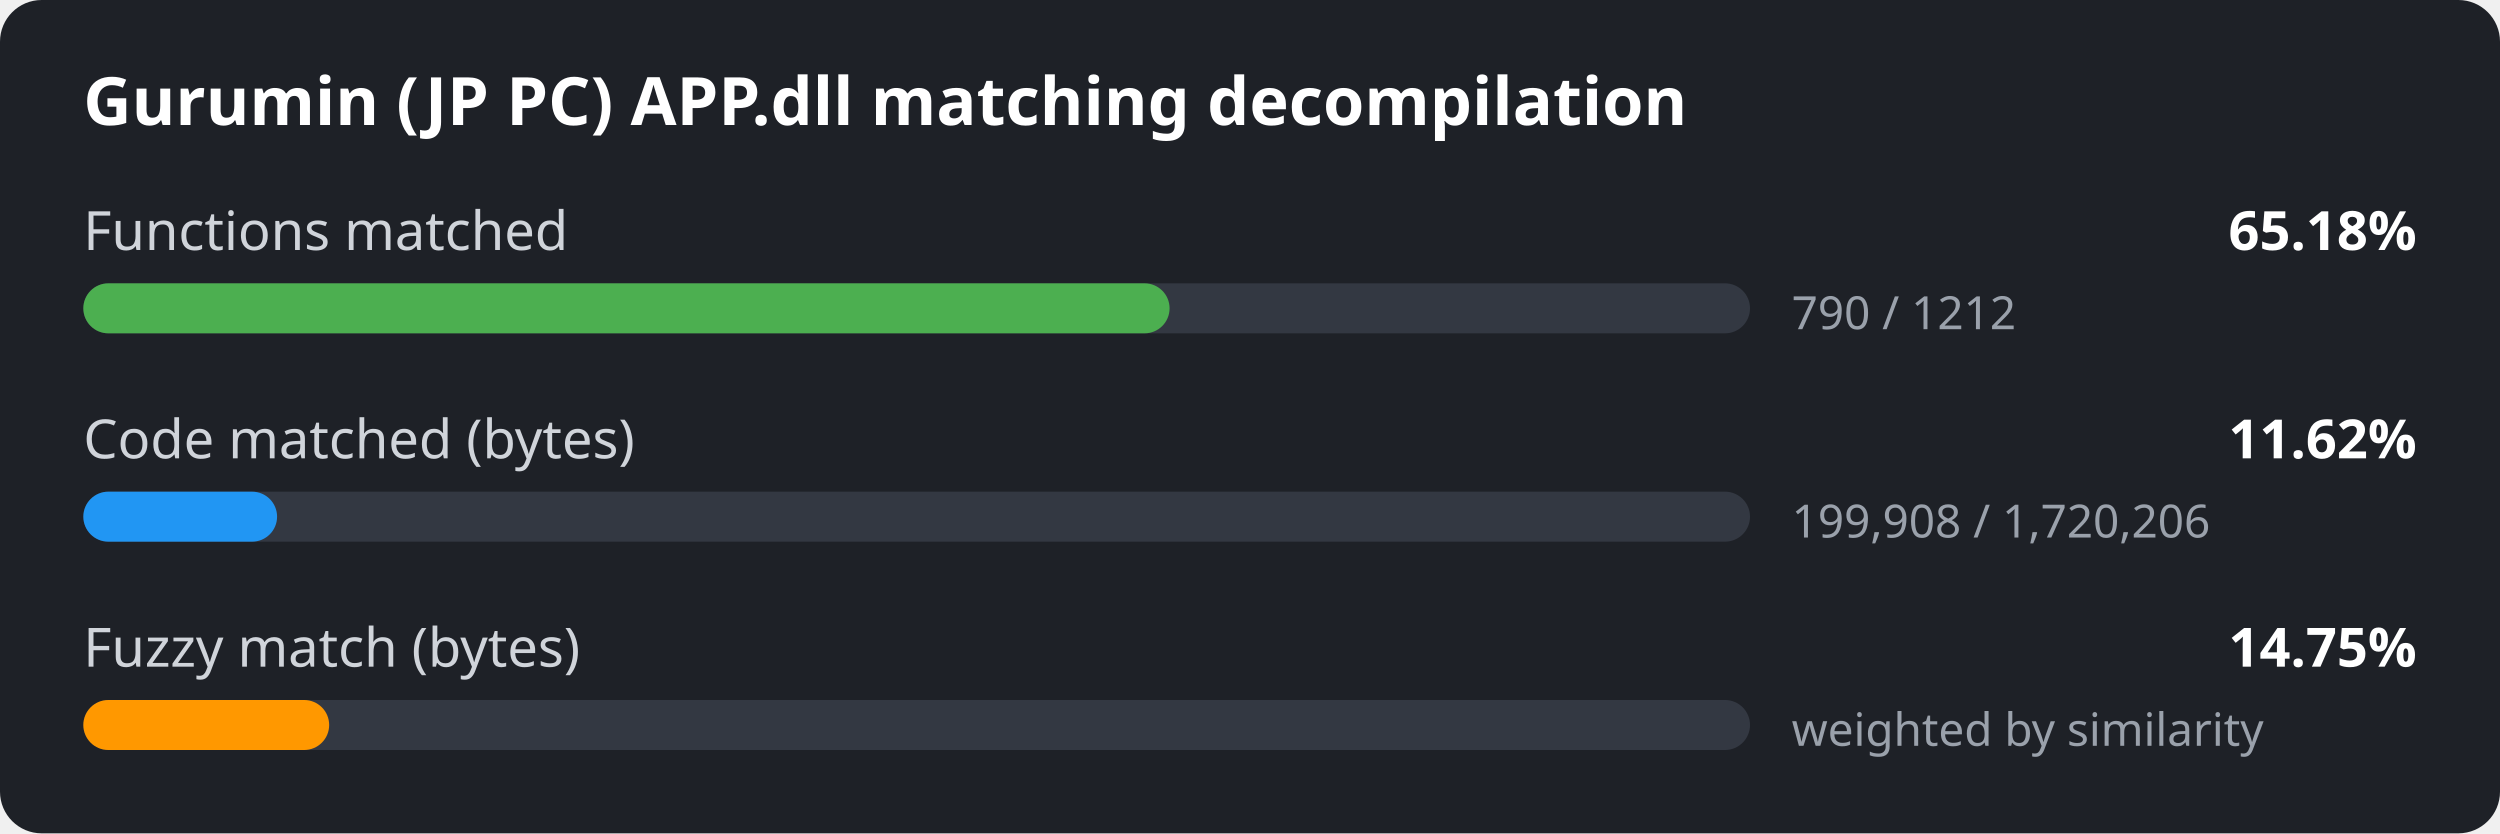
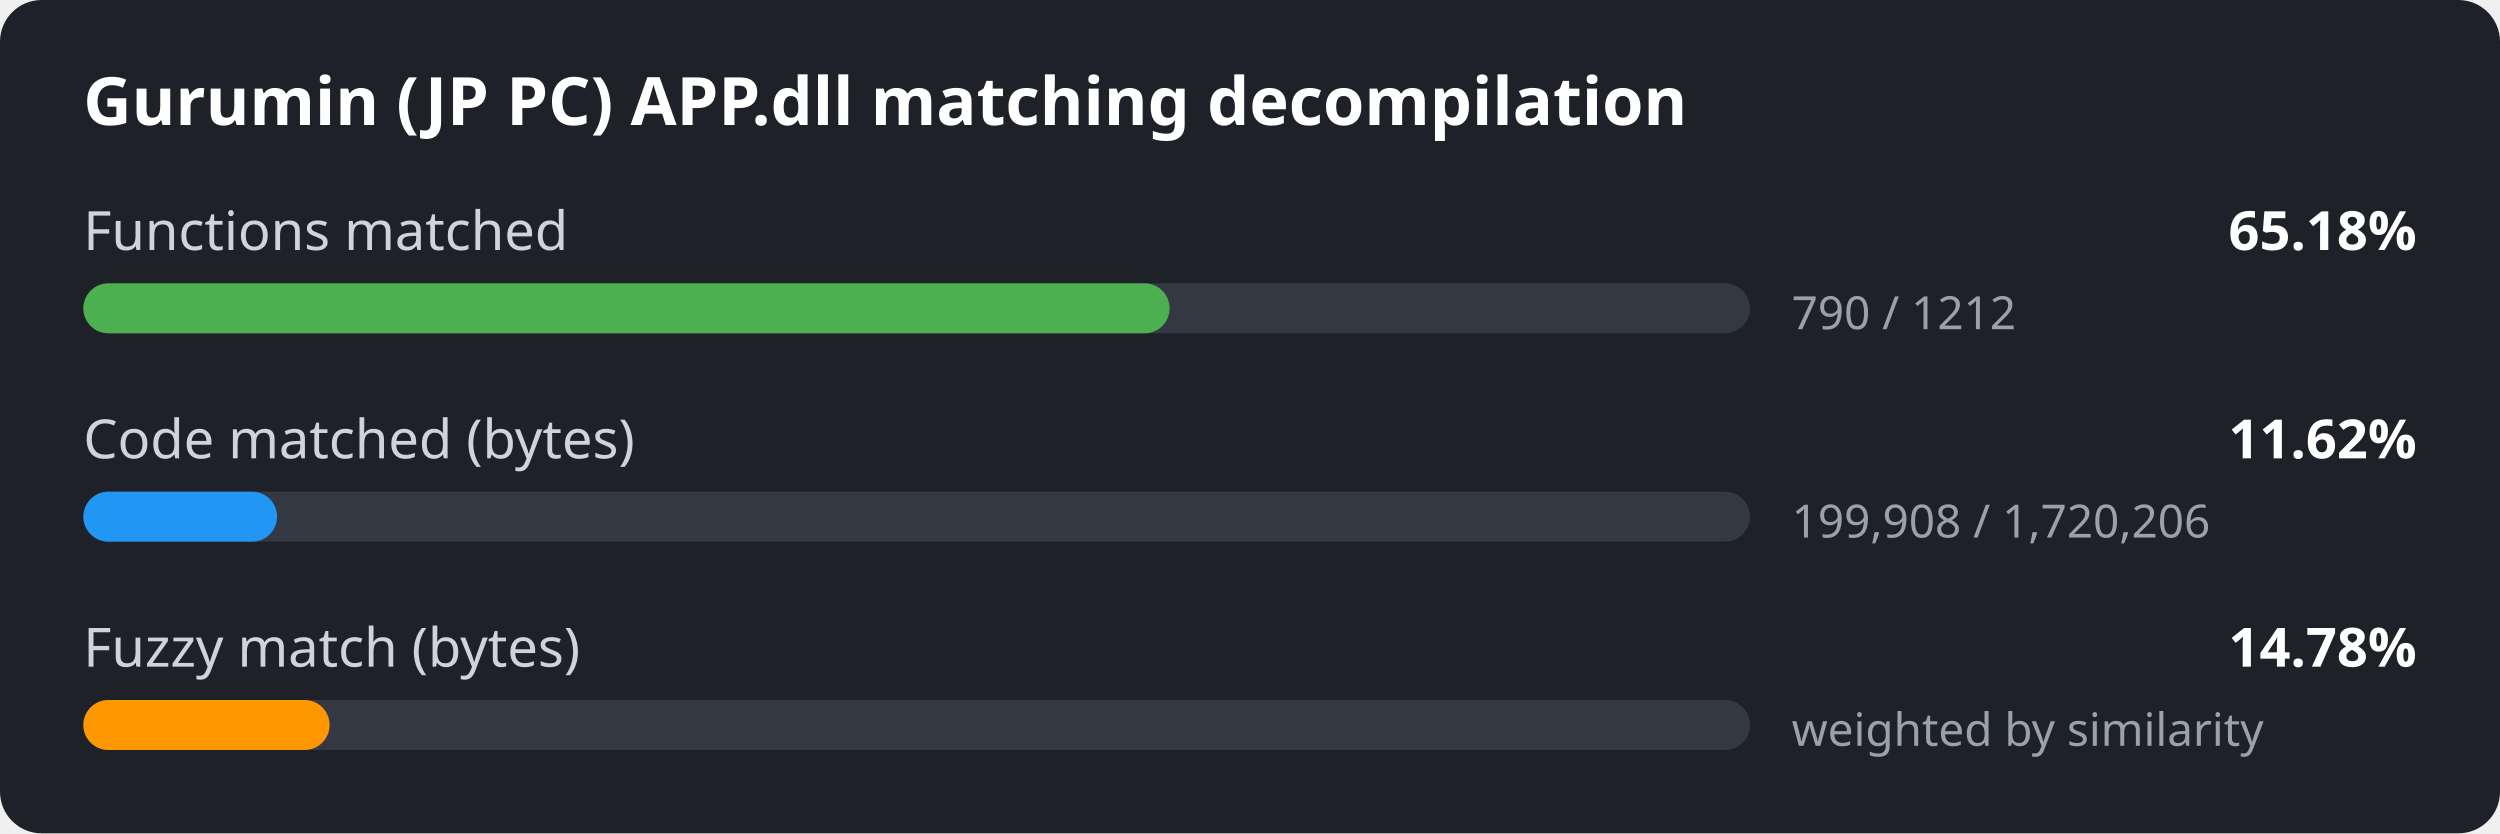
<svg xmlns="http://www.w3.org/2000/svg" width="600" height="200" viewBox="0 0 600 200">
  <style>
.bg { fill: #1e2127; }
.title { font: 600 16px sans-serif; fill: #ffffff; }
.label { font: 13px sans-serif; fill: #d0d4da; }
.value { font: 600 13px sans-serif; fill: #ffffff; }
.detail { font: 11px sans-serif; fill: #9aa1ab; }
.track { fill: #333842; }
</style>
  <rect width="600" height="200" rx="10" class="bg" />
  <text x="20" y="30" class="title">Gurumin (JP PC) APP.dll matching decompilation</text>
  <text x="20" y="60" class="label">Functions matched</text>
  <text x="580" y="60" class="value" text-anchor="end">65.18%</text>
  <rect x="20" y="68" width="400" height="12" rx="6" class="track" />
  <rect x="20" y="68" width="260.7" height="12" rx="6" fill="#4caf50" />
  <text x="430" y="79" class="detail">790 / 1212</text>
  <text x="20" y="110" class="label">Code matched (bytes)</text>
  <text x="580" y="110" class="value" text-anchor="end">11.62%</text>
  <rect x="20" y="118" width="400" height="12" rx="6" class="track" />
  <rect x="20" y="118" width="46.5" height="12" rx="6" fill="#2196f3" />
  <text x="430" y="129" class="detail">199,908 / 1,720,206</text>
  <text x="20" y="160" class="label">Fuzzy match (bytes)</text>
-   <text x="580" y="160" class="value" text-anchor="end">14.75%</text>
+   <text x="580" y="160" class="value" text-anchor="end">14.78%</text>
  <rect x="20" y="168" width="400" height="12" rx="6" class="track" />
-   <rect x="20" y="168" width="59.0" height="12" rx="6" fill="#ff9800" />
+   <rect x="20" y="168" width="59.1" height="12" rx="6" fill="#ff9800" />
  <text x="430" y="179" class="detail">weighted by similarity</text>
</svg>
